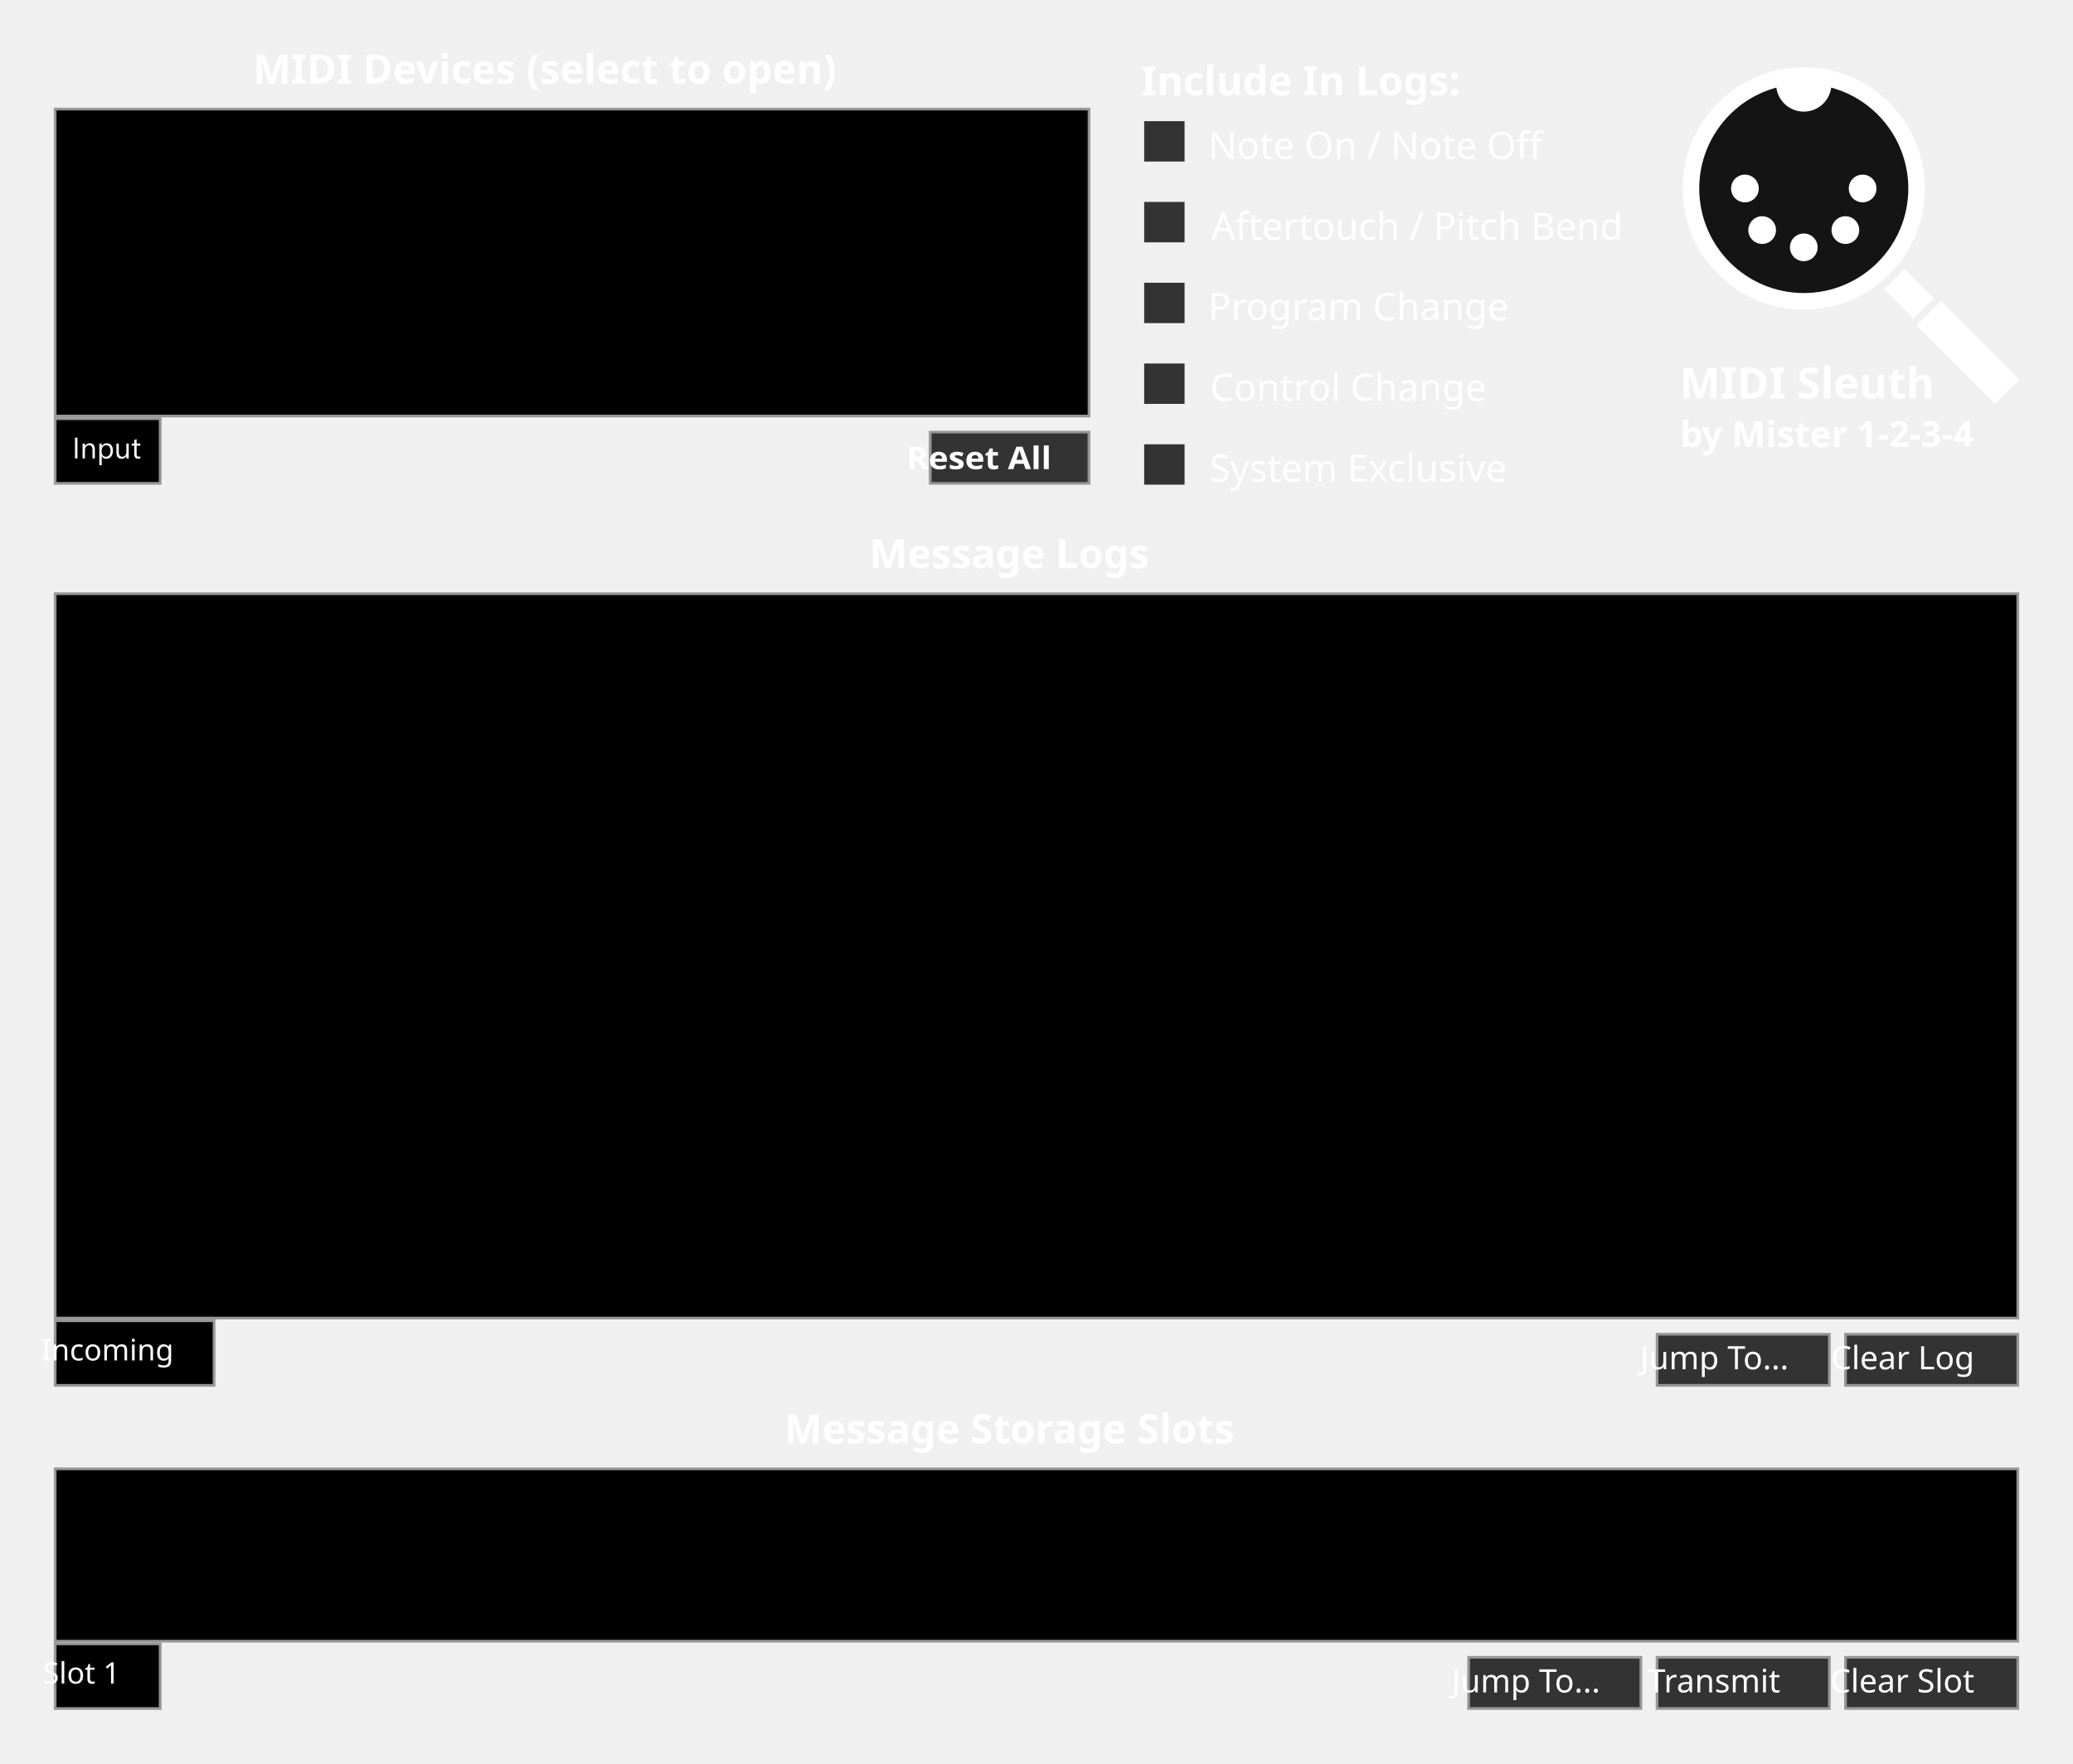
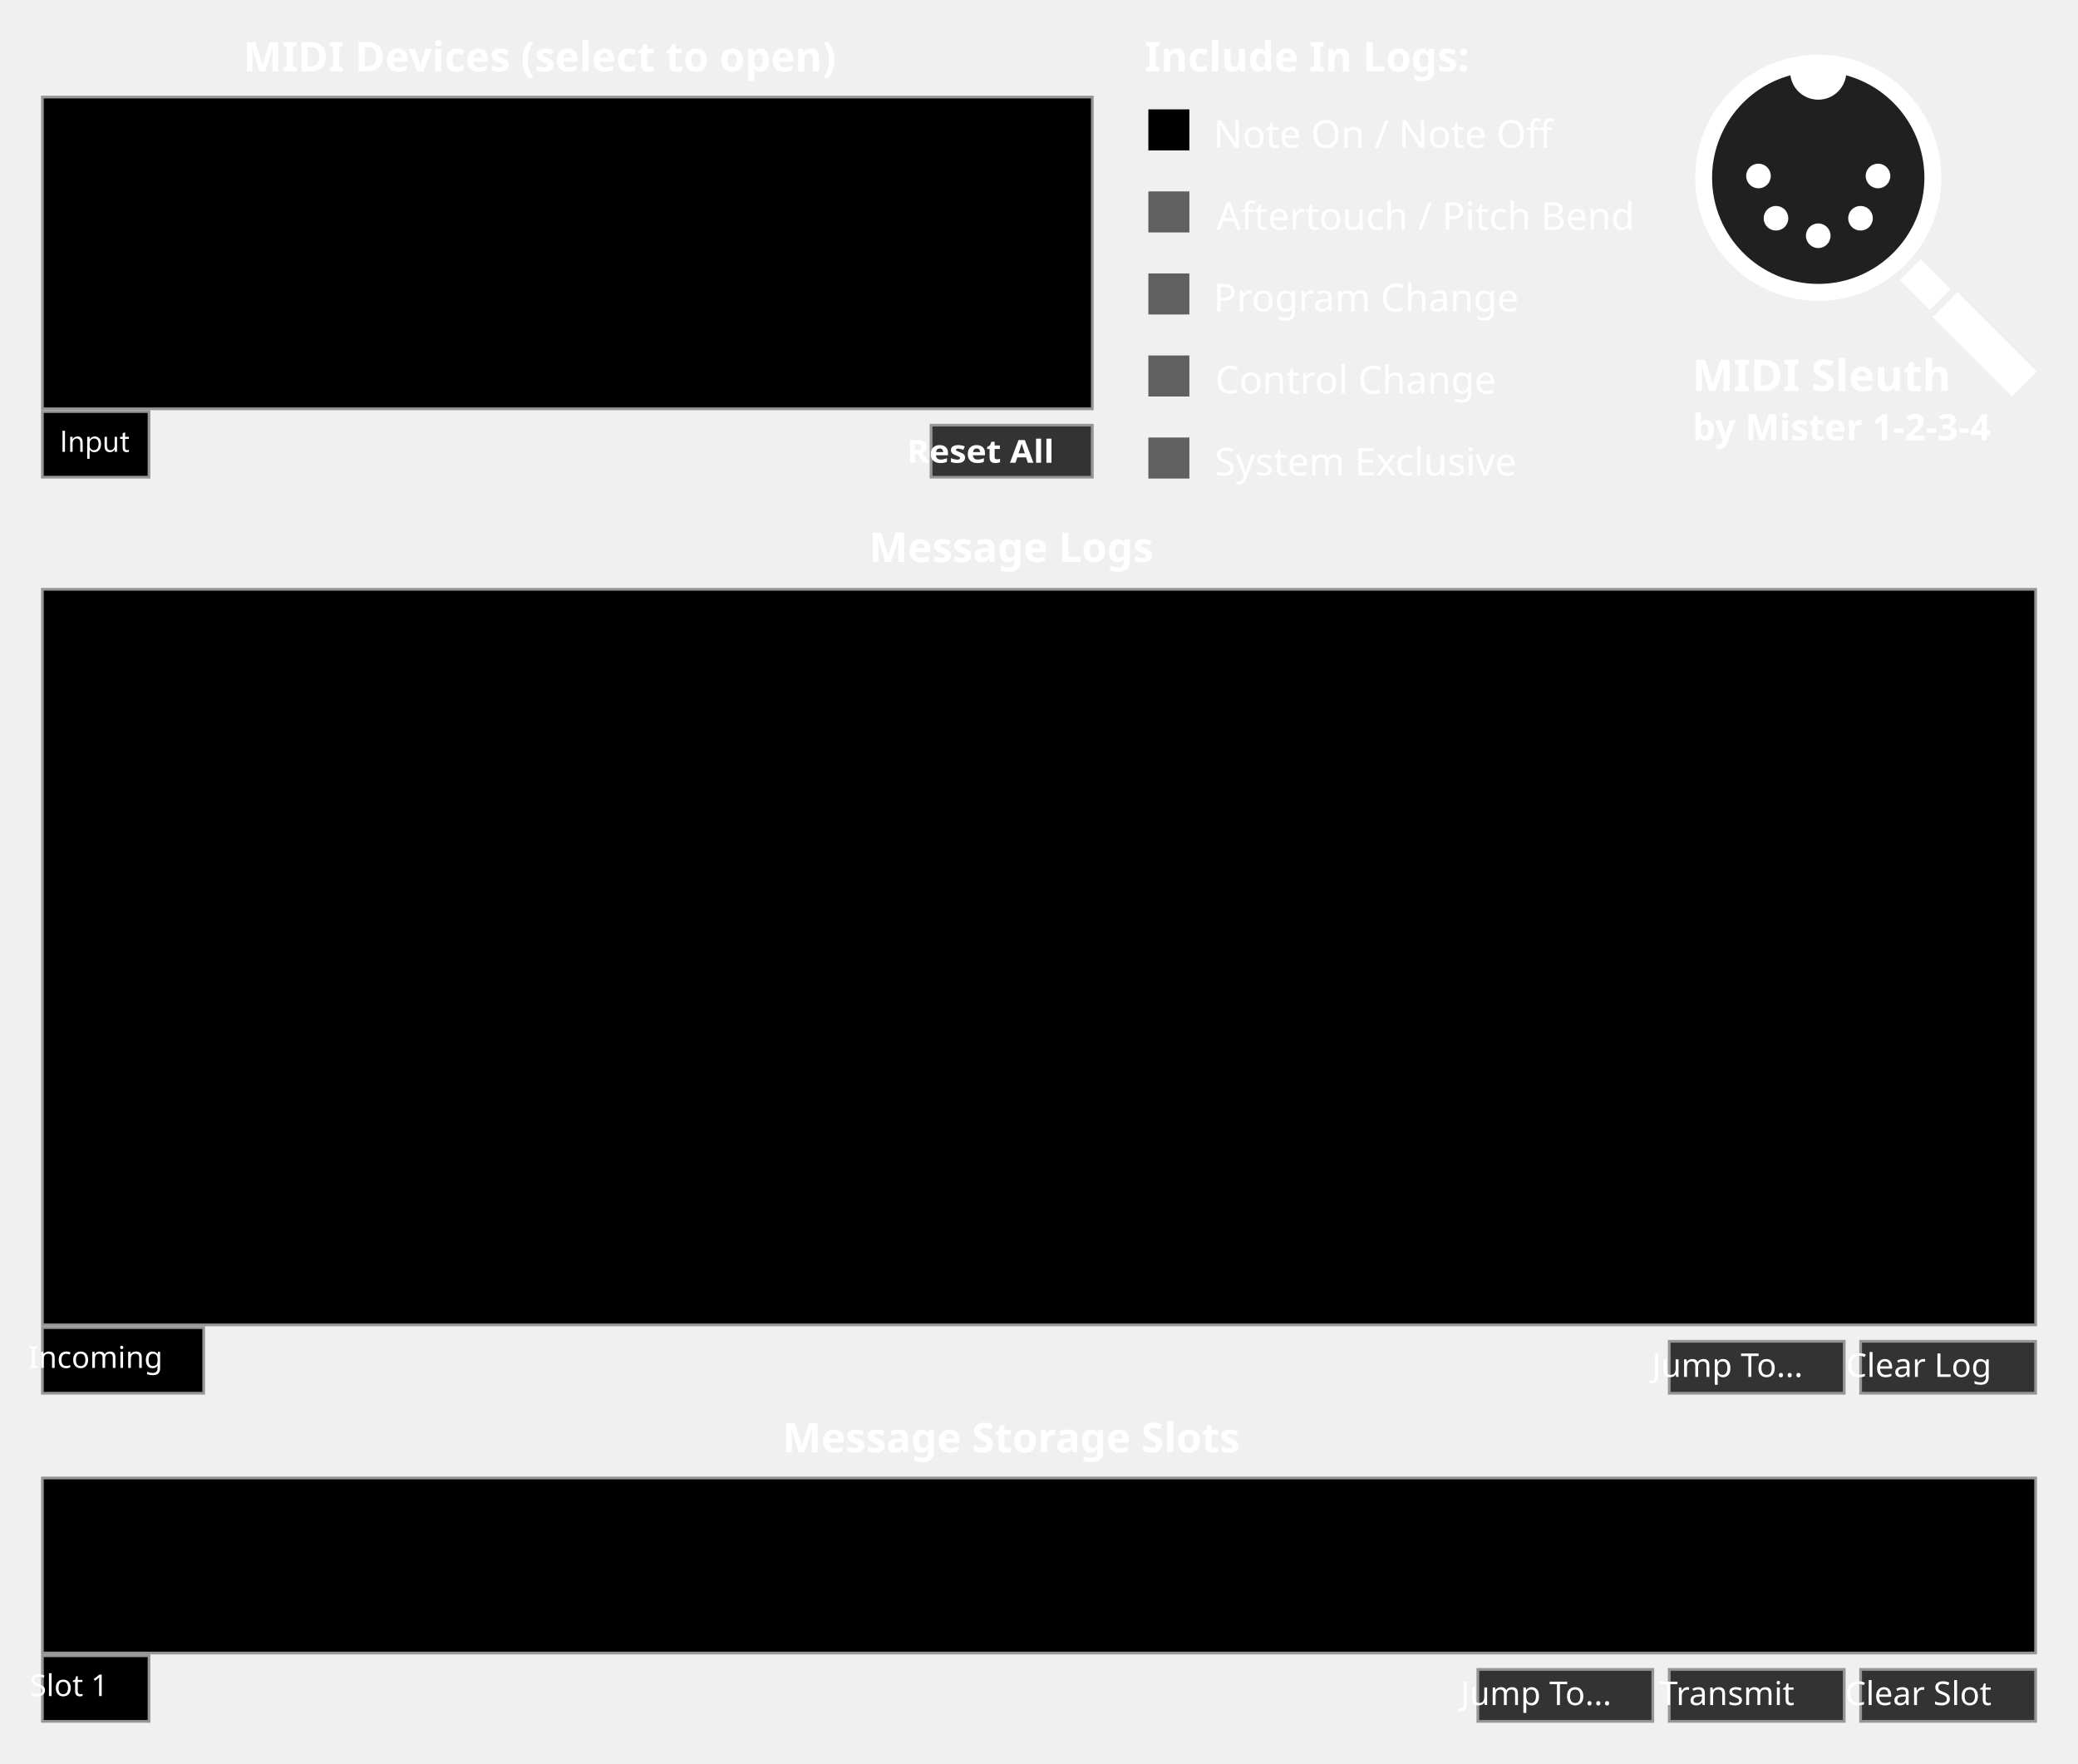
- <svg xmlns="http://www.w3.org/2000/svg" width="770" height="655" viewBox="0 0 770 655" version="1.1" id="svg5">
+ <svg xmlns="http://www.w3.org/2000/svg" width="760" height="645" viewBox="0 0 760 645" version="1.1" id="svg5">
  <defs id="defs2" />
  <g id="layer1">
-     <g id="g11" transform="translate(664,-18.07626)">
+     <g id="g11" transform="translate(659,-23.07626)">
      <rect style="fill:#333333;fill-opacity:1;stroke:#969696;stroke-width:1;stroke-dasharray:none;stroke-opacity:1;paint-order:normal" id="rect11" width="64" height="19" x="21.5" y="633.576" />
      <text xml:space="preserve" style="font-style:normal;font-variant:normal;font-weight:normal;font-stretch:normal;font-size:12px;font-family:'Segoe UI';-inkscape-font-specification:'Segoe UI';font-variant-ligatures:normal;font-variant-caps:normal;font-variant-numeric:normal;font-variant-east-asian:normal;text-align:center;text-anchor:middle;fill:#ffffff;fill-opacity:1;stroke:none;stroke-width:1;stroke-dasharray:none;paint-order:normal" x="53.538" y="646.606" id="text11">
        <tspan id="tspan11" x="53.538" y="646.606" style="font-style:normal;font-variant:normal;font-weight:normal;font-stretch:normal;font-size:12px;font-family:'Segoe UI';-inkscape-font-specification:'Segoe UI';font-variant-ligatures:normal;font-variant-caps:normal;font-variant-numeric:normal;font-variant-east-asian:normal;stroke-width:1">Clear Slot</tspan>
      </text>
    </g>
-     <g id="g7" transform="translate(589,-18.07626)">
+     <g id="g7" transform="translate(584,-23.07626)">
      <rect style="fill:#333333;fill-opacity:1;stroke:#969696;stroke-width:1;stroke-dasharray:none;stroke-opacity:1;paint-order:normal" id="rect6" width="64" height="19" x="26.5" y="633.576" />
      <text xml:space="preserve" style="font-style:normal;font-variant:normal;font-weight:normal;font-stretch:normal;font-size:12px;font-family:'Segoe UI';-inkscape-font-specification:'Segoe UI';font-variant-ligatures:normal;font-variant-caps:normal;font-variant-numeric:normal;font-variant-east-asian:normal;text-align:center;text-anchor:middle;fill:#ffffff;fill-opacity:1;stroke:none;stroke-width:1;stroke-dasharray:none;paint-order:normal" x="58.538" y="646.606" id="text7">
        <tspan id="tspan7" x="58.538" y="646.606" style="font-style:normal;font-variant:normal;font-weight:normal;font-stretch:normal;font-size:12px;font-family:'Segoe UI';-inkscape-font-specification:'Segoe UI';font-variant-ligatures:normal;font-variant-caps:normal;font-variant-numeric:normal;font-variant-east-asian:normal;stroke-width:1">Transmit</tspan>
      </text>
    </g>
-     <g id="g8" transform="translate(524,-18.07626)">
+     <g id="g8" transform="translate(519,-23.07626)">
      <rect style="fill:#333333;fill-opacity:1;stroke:#969696;stroke-width:1;stroke-dasharray:none;stroke-opacity:1;paint-order:normal" id="rect7" width="64" height="19" x="21.5" y="633.576" />
      <text xml:space="preserve" style="font-style:normal;font-variant:normal;font-weight:normal;font-stretch:normal;font-size:12px;font-family:'Segoe UI';-inkscape-font-specification:'Segoe UI';font-variant-ligatures:normal;font-variant-caps:normal;font-variant-numeric:normal;font-variant-east-asian:normal;text-align:center;text-anchor:middle;fill:#ffffff;fill-opacity:1;stroke:none;stroke-width:1;stroke-dasharray:none;paint-order:normal" x="53.723" y="646.606" id="text8">
        <tspan id="tspan8" x="53.723" y="646.606" style="font-style:normal;font-variant:normal;font-weight:normal;font-stretch:normal;font-size:12px;font-family:'Segoe UI';-inkscape-font-specification:'Segoe UI';font-variant-ligatures:normal;font-variant-caps:normal;font-variant-numeric:normal;font-variant-east-asian:normal;stroke-width:1">Jump To...</tspan>
      </text>
    </g>
-     <g id="g9" transform="translate(-7.0035458e-7,40.00021)">
+     <g id="g9" transform="translate(-5,35.00021)">
      <rect style="fill:#000000;stroke:#969696;stroke-width:1;stroke-dasharray:none;stroke-opacity:1" id="rect8" width="39" height="24" x="20.5" y="570.5" />
      <text xml:space="preserve" style="font-style:normal;font-variant:normal;font-weight:600;font-stretch:normal;font-size:11px;font-family:'Segoe UI';-inkscape-font-specification:'Segoe UI, Semi-Bold';font-variant-ligatures:normal;font-variant-caps:normal;font-variant-numeric:normal;font-variant-east-asian:normal;text-align:center;text-anchor:middle;fill:#333333;fill-opacity:1;stroke:none;stroke-width:15" x="40.266" y="585.242" id="text9">
        <tspan id="tspan9" x="40.266" y="585.242" style="font-style:normal;font-variant:normal;font-weight:normal;font-stretch:normal;font-size:11px;font-family:'Segoe UI';-inkscape-font-specification:'Segoe UI';font-variant-ligatures:normal;font-variant-caps:normal;font-variant-numeric:normal;font-variant-east-asian:normal;fill:#ffffff">Slot 1</tspan>
      </text>
    </g>
-     <rect style="fill:#000000;fill-opacity:1;stroke:#969696;stroke-width:1;stroke-dasharray:none;stroke-opacity:1;paint-order:normal" id="rect9" width="729" height="64" x="20.5" y="545.5" ry="0" rx="0" />
-     <rect style="fill:none;fill-opacity:1;stroke:none;stroke-width:1;stroke-dasharray:none;paint-order:normal" id="rect10" width="730" height="20" x="20" y="525" />
-     <text xml:space="preserve" style="font-style:normal;font-variant:normal;font-weight:600;font-stretch:normal;font-size:15px;font-family:'Segoe UI';-inkscape-font-specification:'Segoe UI, Semi-Bold';font-variant-ligatures:normal;font-variant-caps:normal;font-variant-numeric:normal;font-variant-east-asian:normal;text-align:center;text-anchor:middle;fill:#ffffff;fill-opacity:1;stroke:none;stroke-width:1;stroke-dasharray:none;paint-order:normal" x="384.604" y="536.009" id="text10">
-       <tspan id="tspan10" x="384.604" y="536.009" style="font-style:normal;font-variant:normal;font-weight:600;font-stretch:normal;font-size:15px;font-family:'Segoe UI';-inkscape-font-specification:'Segoe UI, Semi-Bold';font-variant-ligatures:normal;font-variant-caps:normal;font-variant-numeric:normal;font-variant-east-asian:normal">Message Storage Slots</tspan>
+     <rect style="fill:#000000;fill-opacity:1;stroke:#969696;stroke-width:1;stroke-dasharray:none;stroke-opacity:1;paint-order:normal" id="rect9" width="729" height="64" x="15.5" y="540.5" ry="0" rx="0" />
+     <rect style="fill:none;fill-opacity:1;stroke:none;stroke-width:1;stroke-dasharray:none;paint-order:normal" id="rect10" width="730" height="20" x="15" y="520" />
+     <text xml:space="preserve" style="font-style:normal;font-variant:normal;font-weight:600;font-stretch:normal;font-size:15px;font-family:'Segoe UI';-inkscape-font-specification:'Segoe UI, Semi-Bold';font-variant-ligatures:normal;font-variant-caps:normal;font-variant-numeric:normal;font-variant-east-asian:normal;text-align:center;text-anchor:middle;fill:#ffffff;fill-opacity:1;stroke:none;stroke-width:1;stroke-dasharray:none;paint-order:normal" x="379.604" y="531.104" id="text10">
+       <tspan id="tspan10" x="379.604" y="531.104" style="font-style:normal;font-variant:normal;font-weight:600;font-stretch:normal;font-size:15px;font-family:'Segoe UI';-inkscape-font-specification:'Segoe UI, Semi-Bold';font-variant-ligatures:normal;font-variant-caps:normal;font-variant-numeric:normal;font-variant-east-asian:normal">Message Storage Slots</tspan>
    </text>
-     <g id="g13454" transform="translate(664,-138.0765)">
+     <g id="g13454" transform="translate(659,-143.0765)">
      <rect style="fill:#333333;fill-opacity:1;stroke:#969696;stroke-width:1;stroke-dasharray:none;stroke-opacity:1;paint-order:normal" id="rect13448" width="64" height="19" x="21.5" y="633.576" />
      <text xml:space="preserve" style="font-style:normal;font-variant:normal;font-weight:normal;font-stretch:normal;font-size:12px;font-family:'Segoe UI';-inkscape-font-specification:'Segoe UI';font-variant-ligatures:normal;font-variant-caps:normal;font-variant-numeric:normal;font-variant-east-asian:normal;text-align:center;text-anchor:middle;fill:#ffffff;fill-opacity:1;stroke:none;stroke-width:1;stroke-dasharray:none;paint-order:normal" x="53.69" y="646.606" id="text13452">
        <tspan id="tspan13450" x="53.69" y="646.606" style="font-style:normal;font-variant:normal;font-weight:normal;font-stretch:normal;font-size:12px;font-family:'Segoe UI';-inkscape-font-specification:'Segoe UI';font-variant-ligatures:normal;font-variant-caps:normal;font-variant-numeric:normal;font-variant-east-asian:normal;stroke-width:1">Clear Log</tspan>
      </text>
    </g>
-     <g id="g2" transform="translate(594,-138.0765)">
+     <g id="g2" transform="translate(589,-143.0765)">
      <rect style="fill:#333333;fill-opacity:1;stroke:#969696;stroke-width:1;stroke-dasharray:none;stroke-opacity:1;paint-order:normal" id="rect2" width="64" height="19" x="21.5" y="633.576" />
      <text xml:space="preserve" style="font-style:normal;font-variant:normal;font-weight:normal;font-stretch:normal;font-size:12px;font-family:'Segoe UI';-inkscape-font-specification:'Segoe UI';font-variant-ligatures:normal;font-variant-caps:normal;font-variant-numeric:normal;font-variant-east-asian:normal;text-align:center;text-anchor:middle;fill:#ffffff;fill-opacity:1;stroke:none;stroke-width:1;stroke-dasharray:none;paint-order:normal" x="53.723" y="646.606" id="text2">
        <tspan id="tspan2" x="53.723" y="646.606" style="font-style:normal;font-variant:normal;font-weight:normal;font-stretch:normal;font-size:12px;font-family:'Segoe UI';-inkscape-font-specification:'Segoe UI';font-variant-ligatures:normal;font-variant-caps:normal;font-variant-numeric:normal;font-variant-east-asian:normal;stroke-width:1">Jump To...</tspan>
      </text>
    </g>
-     <g id="g1" transform="translate(0,-80)">
+     <g id="g1" transform="translate(-4.999999,-85)">
      <rect style="fill:#000000;stroke:#969696;stroke-width:1;stroke-dasharray:none;stroke-opacity:1" id="rect1" width="59" height="24" x="20.5" y="570.5" />
      <text xml:space="preserve" style="font-style:normal;font-variant:normal;font-weight:normal;font-stretch:normal;font-size:11px;font-family:'Segoe UI';-inkscape-font-specification:'Segoe UI';font-variant-ligatures:normal;font-variant-caps:normal;font-variant-numeric:normal;font-variant-east-asian:normal;text-align:center;text-anchor:middle;fill:#333333;fill-opacity:1;stroke:none;stroke-width:15" x="49.941" y="585.242" id="text9516-9">
        <tspan id="tspan9514-4" x="49.941" y="585.242" style="font-style:normal;font-variant:normal;font-weight:normal;font-stretch:normal;font-size:11px;font-family:'Segoe UI';-inkscape-font-specification:'Segoe UI';font-variant-ligatures:normal;font-variant-caps:normal;font-variant-numeric:normal;font-variant-east-asian:normal;fill:#ffffff">Incoming</tspan>
      </text>
    </g>
-     <rect style="fill:#000000;fill-opacity:1;stroke:#969696;stroke-width:1;stroke-dasharray:none;stroke-opacity:1;paint-order:normal" id="rect1901" width="729" height="269" x="20.5" y="220.5" ry="0" rx="0" />
-     <rect style="fill:none;fill-opacity:1;stroke:none;stroke-width:1;stroke-dasharray:none;paint-order:normal" id="rect5" width="730" height="20" x="20" y="200" />
-     <text xml:space="preserve" style="font-style:normal;font-variant:normal;font-weight:600;font-stretch:normal;font-size:15px;font-family:'Segoe UI';-inkscape-font-specification:'Segoe UI, Semi-Bold';font-variant-ligatures:normal;font-variant-caps:normal;font-variant-numeric:normal;font-variant-east-asian:normal;text-align:center;text-anchor:middle;fill:#ffffff;fill-opacity:1;stroke:none;stroke-width:1;stroke-dasharray:none;paint-order:normal" x="384.604" y="211.008" id="text6">
-       <tspan id="tspan6" x="384.604" y="211.008" style="font-style:normal;font-variant:normal;font-weight:600;font-stretch:normal;font-size:15px;font-family:'Segoe UI';-inkscape-font-specification:'Segoe UI, Semi-Bold';font-variant-ligatures:normal;font-variant-caps:normal;font-variant-numeric:normal;font-variant-east-asian:normal">Message Logs</tspan>
+     <rect style="fill:#000000;fill-opacity:1;stroke:#969696;stroke-width:1;stroke-dasharray:none;stroke-opacity:1;paint-order:normal" id="rect1901" width="729" height="269" x="15.5" y="215.5" ry="0" rx="0" />
+     <rect style="fill:none;fill-opacity:1;stroke:none;stroke-width:1;stroke-dasharray:none;paint-order:normal" id="rect5" width="730" height="20" x="15" y="195" />
+     <text xml:space="preserve" style="font-style:normal;font-variant:normal;font-weight:600;font-stretch:normal;font-size:15px;font-family:'Segoe UI';-inkscape-font-specification:'Segoe UI, Semi-Bold';font-variant-ligatures:normal;font-variant-caps:normal;font-variant-numeric:normal;font-variant-east-asian:normal;text-align:center;text-anchor:middle;fill:#ffffff;fill-opacity:1;stroke:none;stroke-width:1;stroke-dasharray:none;paint-order:normal" x="379.604" y="205.503" id="text6">
+       <tspan id="tspan6" x="379.604" y="205.503" style="font-style:normal;font-variant:normal;font-weight:600;font-stretch:normal;font-size:15px;font-family:'Segoe UI';-inkscape-font-specification:'Segoe UI, Semi-Bold';font-variant-ligatures:normal;font-variant-caps:normal;font-variant-numeric:normal;font-variant-east-asian:normal">Message Logs</tspan>
    </text>
-     <g id="g10381" transform="translate(-240.5062,-102)">
-       <rect style="fill:#333333;fill-opacity:1;stroke:none;stroke-width:10.902" id="rect10368" width="15" height="15" x="665.506" y="267" ry="0" />
+     <g id="g10381" transform="translate(-245.5062,-107)">
+       <rect style="fill:#606060;fill-opacity:1;stroke:none;stroke-width:10.902" id="rect10368" width="15" height="15" x="665.506" y="267" ry="0" />
      <text xml:space="preserve" style="font-style:normal;font-variant:normal;font-weight:normal;font-stretch:normal;font-size:14px;font-family:'Segoe UI';-inkscape-font-specification:'Segoe UI';font-variant-ligatures:normal;font-variant-caps:normal;font-variant-numeric:normal;font-variant-east-asian:normal;fill:#333333;fill-opacity:1;stroke:none;stroke-width:15" x="689.754" y="280.857" id="text10372">
        <tspan x="689.754" y="280.857" style="font-style:normal;font-variant:normal;font-weight:normal;font-stretch:normal;font-size:14px;font-family:'Segoe UI';-inkscape-font-specification:'Segoe UI';font-variant-ligatures:normal;font-variant-caps:normal;font-variant-numeric:normal;font-variant-east-asian:normal;fill:#ffffff" id="tspan10374">System Exclusive</tspan>
      </text>
    </g>
-     <g id="g10402" transform="translate(-101.574,-132)">
-       <rect style="fill:#333333;fill-opacity:1;stroke:none;stroke-width:10.902" id="rect10362" width="15" height="15" x="526.574" y="267" ry="0" />
+     <g id="g10402" transform="translate(-106.574,-137)">
+       <rect style="fill:#606060;fill-opacity:1;stroke:none;stroke-width:10.902" id="rect10362" width="15" height="15" x="526.574" y="267" ry="0" />
      <text xml:space="preserve" style="font-style:normal;font-variant:normal;font-weight:normal;font-stretch:normal;font-size:14px;font-family:'Segoe UI';-inkscape-font-specification:'Segoe UI';font-variant-ligatures:normal;font-variant-caps:normal;font-variant-numeric:normal;font-variant-east-asian:normal;fill:#333333;fill-opacity:1;stroke:none;stroke-width:15" x="550.986" y="280.857" id="text10366">
        <tspan id="tspan10364" x="550.986" y="280.857" style="font-style:normal;font-variant:normal;font-weight:normal;font-stretch:normal;font-size:14px;font-family:'Segoe UI';-inkscape-font-specification:'Segoe UI';font-variant-ligatures:normal;font-variant-caps:normal;font-variant-numeric:normal;font-variant-east-asian:normal;fill:#ffffff">Control Change</tspan>
      </text>
    </g>
-     <g id="g10397" transform="translate(42.49956,-162)">
-       <rect style="fill:#333333;fill-opacity:1;stroke:none;stroke-width:10.902" id="rect10356" width="15" height="15" x="382.5" y="267" ry="0" />
+     <g id="g10397" transform="translate(37.49956,-167)">
+       <rect style="fill:#606060;fill-opacity:1;stroke:none;stroke-width:10.902" id="rect10356" width="15" height="15" x="382.5" y="267" ry="0" />
      <text xml:space="preserve" style="font-style:normal;font-variant:normal;font-weight:normal;font-stretch:normal;font-size:14px;font-family:'Segoe UI';-inkscape-font-specification:'Segoe UI';font-variant-ligatures:normal;font-variant-caps:normal;font-variant-numeric:normal;font-variant-east-asian:normal;fill:#333333;fill-opacity:1;stroke:none;stroke-width:15" x="406.29" y="280.857" id="text10360">
        <tspan id="tspan10358" x="406.29" y="280.857" style="font-style:normal;font-variant:normal;font-weight:normal;font-stretch:normal;font-size:14px;font-family:'Segoe UI';-inkscape-font-specification:'Segoe UI';font-variant-ligatures:normal;font-variant-caps:normal;font-variant-numeric:normal;font-variant-east-asian:normal;fill:#ffffff">Program Change</tspan>
      </text>
    </g>
-     <g id="g10392" transform="translate(225.2233,-192)">
-       <rect style="fill:#333333;fill-opacity:1;stroke:none;stroke-width:10.902" id="rect10350" width="15" height="15" x="199.776" y="267" ry="0" />
+     <g id="g10392" transform="translate(220.2233,-197)">
+       <rect style="fill:#606060;fill-opacity:1;stroke:none;stroke-width:10.902" id="rect10350" width="15" height="15" x="199.776" y="267" ry="0" />
      <text xml:space="preserve" style="font-style:normal;font-variant:normal;font-weight:normal;font-stretch:normal;font-size:14px;font-family:'Segoe UI';-inkscape-font-specification:'Segoe UI';font-variant-ligatures:normal;font-variant-caps:normal;font-variant-numeric:normal;font-variant-east-asian:normal;fill:#333333;fill-opacity:1;stroke:none;stroke-width:15" x="224.66" y="281.029" id="text10354">
        <tspan id="tspan10352" x="224.66" y="281.029" style="font-style:normal;font-variant:normal;font-weight:normal;font-stretch:normal;font-size:14px;font-family:'Segoe UI';-inkscape-font-specification:'Segoe UI';font-variant-ligatures:normal;font-variant-caps:normal;font-variant-numeric:normal;font-variant-east-asian:normal;fill:#ffffff">Aftertouch / Pitch Bend</tspan>
      </text>
    </g>
-     <g id="g10387" transform="translate(339.9996,-221.9998)">
-       <rect style="fill:#333333;fill-opacity:1;stroke:none;stroke-width:10.902" id="rect3451" width="15" height="15" x="85" y="267" ry="0" />
+     <g id="g10387" transform="translate(334.9996,-226.9998)">
+       <rect style="fill:#000000;fill-opacity:1;stroke:none;stroke-width:10.902" id="rect3451" width="15" height="15" x="85" y="267" ry="0" />
      <text xml:space="preserve" style="font-style:normal;font-variant:normal;font-weight:normal;font-stretch:normal;font-size:14px;font-family:'Segoe UI';-inkscape-font-specification:'Segoe UI';font-variant-ligatures:normal;font-variant-caps:normal;font-variant-numeric:normal;font-variant-east-asian:normal;fill:#333333;fill-opacity:1;stroke:none;stroke-width:15" x="108.79" y="281.029" id="text10348">
        <tspan id="tspan10346" x="108.79" y="281.029" style="font-style:normal;font-variant:normal;font-weight:normal;font-stretch:normal;font-size:14px;font-family:'Segoe UI';-inkscape-font-specification:'Segoe UI';font-variant-ligatures:normal;font-variant-caps:normal;font-variant-numeric:normal;font-variant-east-asian:normal;fill:#ffffff">Note On / Note Off</tspan>
      </text>
    </g>
-     <text xml:space="preserve" style="font-style:normal;font-variant:normal;font-weight:600;font-stretch:normal;font-size:15px;font-family:'Segoe UI';-inkscape-font-specification:'Segoe UI, Semi-Bold';font-variant-ligatures:normal;font-variant-caps:normal;font-variant-numeric:normal;font-variant-east-asian:normal;fill:#333333;fill-opacity:1;stroke:none;stroke-width:15" x="423.796" y="35.364" id="text9516">
-       <tspan x="423.796" y="35.364" style="font-style:normal;font-variant:normal;font-weight:600;font-stretch:normal;font-size:15px;font-family:'Segoe UI';-inkscape-font-specification:'Segoe UI, Semi-Bold';font-variant-ligatures:normal;font-variant-caps:normal;font-variant-numeric:normal;font-variant-east-asian:normal;fill:#ffffff" id="tspan1">Include In Logs:</tspan>
+     <text xml:space="preserve" style="font-style:normal;font-variant:normal;font-weight:600;font-stretch:normal;font-size:15px;font-family:'Segoe UI';-inkscape-font-specification:'Segoe UI, Semi-Bold';font-variant-ligatures:normal;font-variant-caps:normal;font-variant-numeric:normal;font-variant-east-asian:normal;fill:#333333;fill-opacity:1;stroke:none;stroke-width:15" x="418.711" y="26.104" id="text9516">
+       <tspan x="418.711" y="26.104" style="font-style:normal;font-variant:normal;font-weight:600;font-stretch:normal;font-size:15px;font-family:'Segoe UI';-inkscape-font-specification:'Segoe UI, Semi-Bold';font-variant-ligatures:normal;font-variant-caps:normal;font-variant-numeric:normal;font-variant-east-asian:normal;fill:#ffffff" id="tspan1">Include In Logs:</tspan>
    </text>
-     <g id="g13446" transform="matrix(1.072032,0,0,1,304.6056,-443)" style="stroke-width:0.966">
+     <g id="g13446" transform="matrix(1.072032,0,0,1,299.6056,-448)" style="stroke-width:0.966">
      <rect style="fill:#333333;fill-opacity:1;stroke:#969696;stroke-width:0.966;stroke-dasharray:none;stroke-opacity:1;paint-order:normal" id="rect14996-6" width="55.003" height="19.034" x="38.163" y="603.483" />
      <text xml:space="preserve" style="font-style:normal;font-variant:normal;font-weight:600;font-stretch:normal;font-size:11.59px;font-family:'Segoe UI';-inkscape-font-specification:'Segoe UI, Semi-Bold';font-variant-ligatures:normal;font-variant-caps:normal;font-variant-numeric:normal;font-variant-east-asian:normal;text-align:center;text-anchor:middle;fill:#ffffff;fill-opacity:1;stroke:none;stroke-width:0.966;stroke-dasharray:none;paint-order:normal" x="65.591" y="617.222" id="text10022-1-1">
        <tspan id="tspan10020-8-2" x="65.591" y="617.222" style="font-style:normal;font-variant:normal;font-weight:600;font-stretch:normal;font-size:11.59px;font-family:'Segoe UI';-inkscape-font-specification:'Segoe UI, Semi-Bold';font-variant-ligatures:normal;font-variant-caps:normal;font-variant-numeric:normal;font-variant-east-asian:normal;stroke-width:0.966">Reset All</tspan>
      </text>
    </g>
-     <g id="g1-4" transform="translate(0,-415)">
+     <g id="g1-4" transform="translate(-4.999999,-420)">
      <rect style="fill:#000000;stroke:#969696;stroke-width:1;stroke-dasharray:none;stroke-opacity:1" id="rect1-5" width="39" height="24" x="20.5" y="570.5" />
      <path style="font-size:11px;font-family:'Segoe UI';-inkscape-font-specification:'Segoe UI';fill:#ffffff;stroke-width:15" d="m 28.764,585.242 h -0.902 v -7.702 h 0.902 z m 6.472,0 h -0.881 v -3.137 q 0,-1.751 -1.278,-1.751 -0.661,0 -1.096,0.5 -0.43,0.494 -0.43,1.251 v 3.137 h -0.881 v -5.5 h 0.881 v 0.913 h 0.021 q 0.623,-1.042 1.805,-1.042 0.902,0 1.38,0.585 0.478,0.58 0.478,1.681 z m 2.562,-0.795 h -0.021 v 3.325 h -0.881 v -8.03 h 0.881 v 0.967 h 0.021 q 0.65,-1.096 1.901,-1.096 1.063,0 1.66,0.741 0.596,0.736 0.596,1.977 0,1.38 -0.671,2.213 -0.671,0.827 -1.837,0.827 -1.069,0 -1.649,-0.924 z m -0.021,-2.218 v 0.768 q 0,0.682 0.44,1.16 0.446,0.473 1.128,0.473 0.8,0 1.251,-0.612 0.457,-0.612 0.457,-1.703 0,-0.918 -0.424,-1.439 -0.424,-0.521 -1.149,-0.521 -0.768,0 -1.235,0.537 -0.467,0.532 -0.467,1.337 z m 10.033,3.013 h -0.881 v -0.87 h -0.021 q -0.548,0.999 -1.697,0.999 -1.966,0 -1.966,-2.342 v -3.287 h 0.875 v 3.147 q 0,1.74 1.332,1.74 0.645,0 1.058,-0.473 0.419,-0.478 0.419,-1.246 v -3.169 h 0.881 z m 4.329,-0.054 q -0.312,0.172 -0.822,0.172 -1.445,0 -1.445,-1.611 v -3.255 H 48.927 v -0.752 h 0.945 v -1.343 l 0.881,-0.285 v 1.627 h 1.386 v 0.752 h -1.386 v 3.099 q 0,0.553 0.188,0.79 0.188,0.236 0.623,0.236 0.333,0 0.575,-0.183 z" id="text9516-9-5" aria-label="Input" />
    </g>
-     <rect style="fill:#000000;fill-opacity:1;stroke:#969696;stroke-width:1;stroke-dasharray:none;stroke-opacity:1;paint-order:normal" id="rect6525" width="384" height="114" x="20.5" y="40.5" ry="0" rx="0" />
-     <rect style="fill:none;fill-opacity:1;stroke:none;stroke-width:1;stroke-dasharray:none;paint-order:normal" id="rect7566" width="385" height="20" x="20" y="20" />
-     <text xml:space="preserve" style="font-style:normal;font-variant:normal;font-weight:600;font-stretch:normal;font-size:15px;font-family:'Segoe UI';-inkscape-font-specification:'Segoe UI, Semi-Bold';font-variant-ligatures:normal;font-variant-caps:normal;font-variant-numeric:normal;font-variant-east-asian:normal;text-align:center;text-anchor:middle;fill:#ffffff;fill-opacity:1;stroke:none;stroke-width:1;stroke-dasharray:none;paint-order:normal" x="212.104" y="31.008" id="text6581">
-       <tspan id="tspan6579" x="212.104" y="31.008" style="font-style:normal;font-variant:normal;font-weight:600;font-stretch:normal;font-size:15px;font-family:'Segoe UI';-inkscape-font-specification:'Segoe UI, Semi-Bold';font-variant-ligatures:normal;font-variant-caps:normal;font-variant-numeric:normal;font-variant-east-asian:normal">MIDI Devices (select to open)</tspan>
+     <rect style="fill:#000000;fill-opacity:1;stroke:#969696;stroke-width:1;stroke-dasharray:none;stroke-opacity:1;paint-order:normal" id="rect6525" width="384" height="114" x="15.5" y="35.5" ry="0" rx="0" />
+     <rect style="fill:none;fill-opacity:1;stroke:none;stroke-width:1;stroke-dasharray:none;paint-order:normal" id="rect7566" width="385" height="20" x="15" y="15" />
+     <text xml:space="preserve" style="font-style:normal;font-variant:normal;font-weight:600;font-stretch:normal;font-size:15px;font-family:'Segoe UI';-inkscape-font-specification:'Segoe UI, Semi-Bold';font-variant-ligatures:normal;font-variant-caps:normal;font-variant-numeric:normal;font-variant-east-asian:normal;text-align:center;text-anchor:middle;fill:#ffffff;fill-opacity:1;stroke:none;stroke-width:1;stroke-dasharray:none;paint-order:normal" x="207.104" y="26.104" id="text6581">
+       <tspan id="tspan6579" x="207.104" y="26.104" style="font-style:normal;font-variant:normal;font-weight:600;font-stretch:normal;font-size:15px;font-family:'Segoe UI';-inkscape-font-specification:'Segoe UI, Semi-Bold';font-variant-ligatures:normal;font-variant-caps:normal;font-variant-numeric:normal;font-variant-east-asian:normal">MIDI Devices (select to open)</tspan>
    </text>
-     <g id="g30221" transform="matrix(0.514269,0,0,0.514269,619.8574,19.85731)" style="stroke-width:1.75">
+     <g id="g30221" transform="matrix(0.514269,0,0,0.514269,614.8574,14.85731)" style="stroke-width:1.75">
      <circle style="fill:#ffffff;fill-opacity:1;stroke:none;stroke-width:7.051;stroke-dasharray:none;stroke-opacity:1" id="path17494" cx="137.886" cy="-4.7507547e-06" r="87.5" transform="rotate(45)" />
      <rect style="fill:#ffffff;stroke:none;stroke-width:5.329;stroke-dasharray:none;stroke-opacity:1" id="rect19000" width="30" height="21" x="230.386" y="-10.5" transform="rotate(45)" />
      <rect style="fill:#ffffff;stroke:none;stroke-width:9.494;stroke-dasharray:none;stroke-opacity:1" id="rect19000-7" width="80" height="25" x="265.386" y="-12.5" transform="rotate(45)" />
-       <path id="circle21273" style="fill:#141414;fill-opacity:1;stroke:none;stroke-width:6.084;stroke-dasharray:none;stroke-opacity:1" d="M 117.311,24.646 A 20,20 0 0 1 97.5,42 20,20 0 0 1 77.69,24.656 75.5,75.5 0 0 0 22,97.5 75.5,75.5 0 0 0 97.5,173 75.5,75.5 0 0 0 173,97.5 75.5,75.5 0 0 0 117.311,24.646 Z" />
-       <circle style="fill:#ffffff;fill-opacity:1;stroke:none;stroke-width:11.047;stroke-dasharray:none;stroke-opacity:1" id="path24989" cx="97.5" cy="140" r="10" />
-       <circle style="fill:#ffffff;fill-opacity:1;stroke:none;stroke-width:11.047;stroke-dasharray:none;stroke-opacity:1" id="circle25023" cx="137.886" cy="42.5" r="10" transform="rotate(45)" />
-       <circle style="fill:#ffffff;fill-opacity:1;stroke:none;stroke-width:11.047;stroke-dasharray:none;stroke-opacity:1" id="circle25027" cx="97.5" cy="-55" r="10" transform="rotate(90)" />
-       <circle style="fill:#ffffff;fill-opacity:1;stroke:none;stroke-width:11.047;stroke-dasharray:none;stroke-opacity:1" id="circle25031" cx="9.5357785e-07" cy="180.386" r="10" transform="rotate(-45)" />
-       <circle style="fill:#ffffff;fill-opacity:1;stroke:none;stroke-width:11.047;stroke-dasharray:none;stroke-opacity:1" id="circle25035" cx="-97.5" cy="140" r="10" transform="rotate(-90)" />
+       <path id="circle21273" style="fill:#202020;fill-opacity:1;stroke:none;stroke-width:6.084;stroke-dasharray:none;stroke-opacity:1" d="M 117.311,24.646 A 20,20 0 0 1 97.5,42 20,20 0 0 1 77.69,24.656 75.5,75.5 0 0 0 22,97.5 75.5,75.5 0 0 0 97.5,173 75.5,75.5 0 0 0 173,97.5 75.5,75.5 0 0 0 117.311,24.646 Z" />
+       <circle style="fill:#ffffff;fill-opacity:1;stroke:none;stroke-width:11.047;stroke-dasharray:none;stroke-opacity:1" id="path24989" cx="97.5" cy="138.75" r="8.75" />
+       <circle style="fill:#ffffff;fill-opacity:1;stroke:none;stroke-width:11.047;stroke-dasharray:none;stroke-opacity:1" id="circle25023" cx="137.002" cy="41.616" r="8.75" transform="rotate(45)" />
+       <circle style="fill:#ffffff;fill-opacity:1;stroke:none;stroke-width:11.047;stroke-dasharray:none;stroke-opacity:1" id="circle25027" cx="96.25" cy="-55" transform="rotate(90)" r="8.75" />
+       <circle style="fill:#ffffff;fill-opacity:1;stroke:none;stroke-width:11.047;stroke-dasharray:none;stroke-opacity:1" id="circle25031" cx="0.884" cy="179.502" r="8.75" transform="rotate(-45)" />
+       <circle style="fill:#ffffff;fill-opacity:1;stroke:none;stroke-width:11.047;stroke-dasharray:none;stroke-opacity:1" id="circle25035" cx="-96.25" cy="140" r="8.75" transform="rotate(-90)" />
    </g>
-     <text xml:space="preserve" style="font-style:normal;font-variant:normal;font-weight:900;font-stretch:normal;font-size:16px;font-family:'Segoe UI';-inkscape-font-specification:'Segoe UI, Heavy';font-variant-ligatures:normal;font-variant-caps:normal;font-variant-numeric:normal;font-variant-east-asian:normal;writing-mode:lr-tb;direction:ltr;fill:#ffffff;fill-opacity:1;stroke:none;stroke-width:1;stroke-dasharray:none;stroke-opacity:1" x="624.027" y="166" id="text5">
-       <tspan id="tspan5" x="624.027" y="166" style="font-style:normal;font-variant:normal;font-weight:600;font-stretch:normal;font-size:13.333px;font-family:Sans;-inkscape-font-specification:'Sans, Semi-Bold';font-variant-ligatures:normal;font-variant-caps:normal;font-variant-numeric:normal;font-variant-east-asian:normal">by Mister 1-2-3-4</tspan>
+     <text xml:space="preserve" style="font-style:normal;font-variant:normal;font-weight:900;font-stretch:normal;font-size:16px;font-family:'Segoe UI';-inkscape-font-specification:'Segoe UI, Heavy';font-variant-ligatures:normal;font-variant-caps:normal;font-variant-numeric:normal;font-variant-east-asian:normal;writing-mode:lr-tb;direction:ltr;fill:#ffffff;fill-opacity:1;stroke:none;stroke-width:1;stroke-dasharray:none;stroke-opacity:1" x="619.027" y="161" id="text5">
+       <tspan id="tspan5" x="619.027" y="161" style="font-style:normal;font-variant:normal;font-weight:600;font-stretch:normal;font-size:13.333px;font-family:Sans;-inkscape-font-specification:'Sans, Semi-Bold';font-variant-ligatures:normal;font-variant-caps:normal;font-variant-numeric:normal;font-variant-east-asian:normal">by Mister 1-2-3-4</tspan>
    </text>
-     <text xml:space="preserve" style="font-style:normal;font-variant:normal;font-weight:900;font-stretch:normal;font-size:16px;font-family:'Segoe UI';-inkscape-font-specification:'Segoe UI, Heavy';font-variant-ligatures:normal;font-variant-caps:normal;font-variant-numeric:normal;font-variant-east-asian:normal;text-align:start;writing-mode:lr-tb;direction:ltr;text-anchor:start;fill:#141414;fill-opacity:1;stroke:#969696;stroke-width:1;stroke-dasharray:none;stroke-opacity:1" x="623.898" y="148" id="text3">
-       <tspan x="623.898" y="148" id="tspan4" style="font-style:normal;font-variant:normal;font-weight:900;font-stretch:normal;font-size:16px;font-family:'Segoe UI';-inkscape-font-specification:'Segoe UI, Heavy';font-variant-ligatures:normal;font-variant-caps:normal;font-variant-numeric:normal;font-variant-east-asian:normal;fill:#ffffff;fill-opacity:1;stroke:none">MIDI Sleuth</tspan>
+     <text xml:space="preserve" style="font-style:normal;font-variant:normal;font-weight:900;font-stretch:normal;font-size:16px;font-family:'Segoe UI';-inkscape-font-specification:'Segoe UI, Heavy';font-variant-ligatures:normal;font-variant-caps:normal;font-variant-numeric:normal;font-variant-east-asian:normal;text-align:start;writing-mode:lr-tb;direction:ltr;text-anchor:start;fill:#141414;fill-opacity:1;stroke:#969696;stroke-width:1;stroke-dasharray:none;stroke-opacity:1" x="618.898" y="143" id="text3">
+       <tspan x="618.898" y="143" id="tspan4" style="font-style:normal;font-variant:normal;font-weight:900;font-stretch:normal;font-size:16px;font-family:'Segoe UI';-inkscape-font-specification:'Segoe UI, Heavy';font-variant-ligatures:normal;font-variant-caps:normal;font-variant-numeric:normal;font-variant-east-asian:normal;fill:#ffffff;fill-opacity:1;stroke:none">MIDI Sleuth</tspan>
    </text>
  </g>
</svg>
